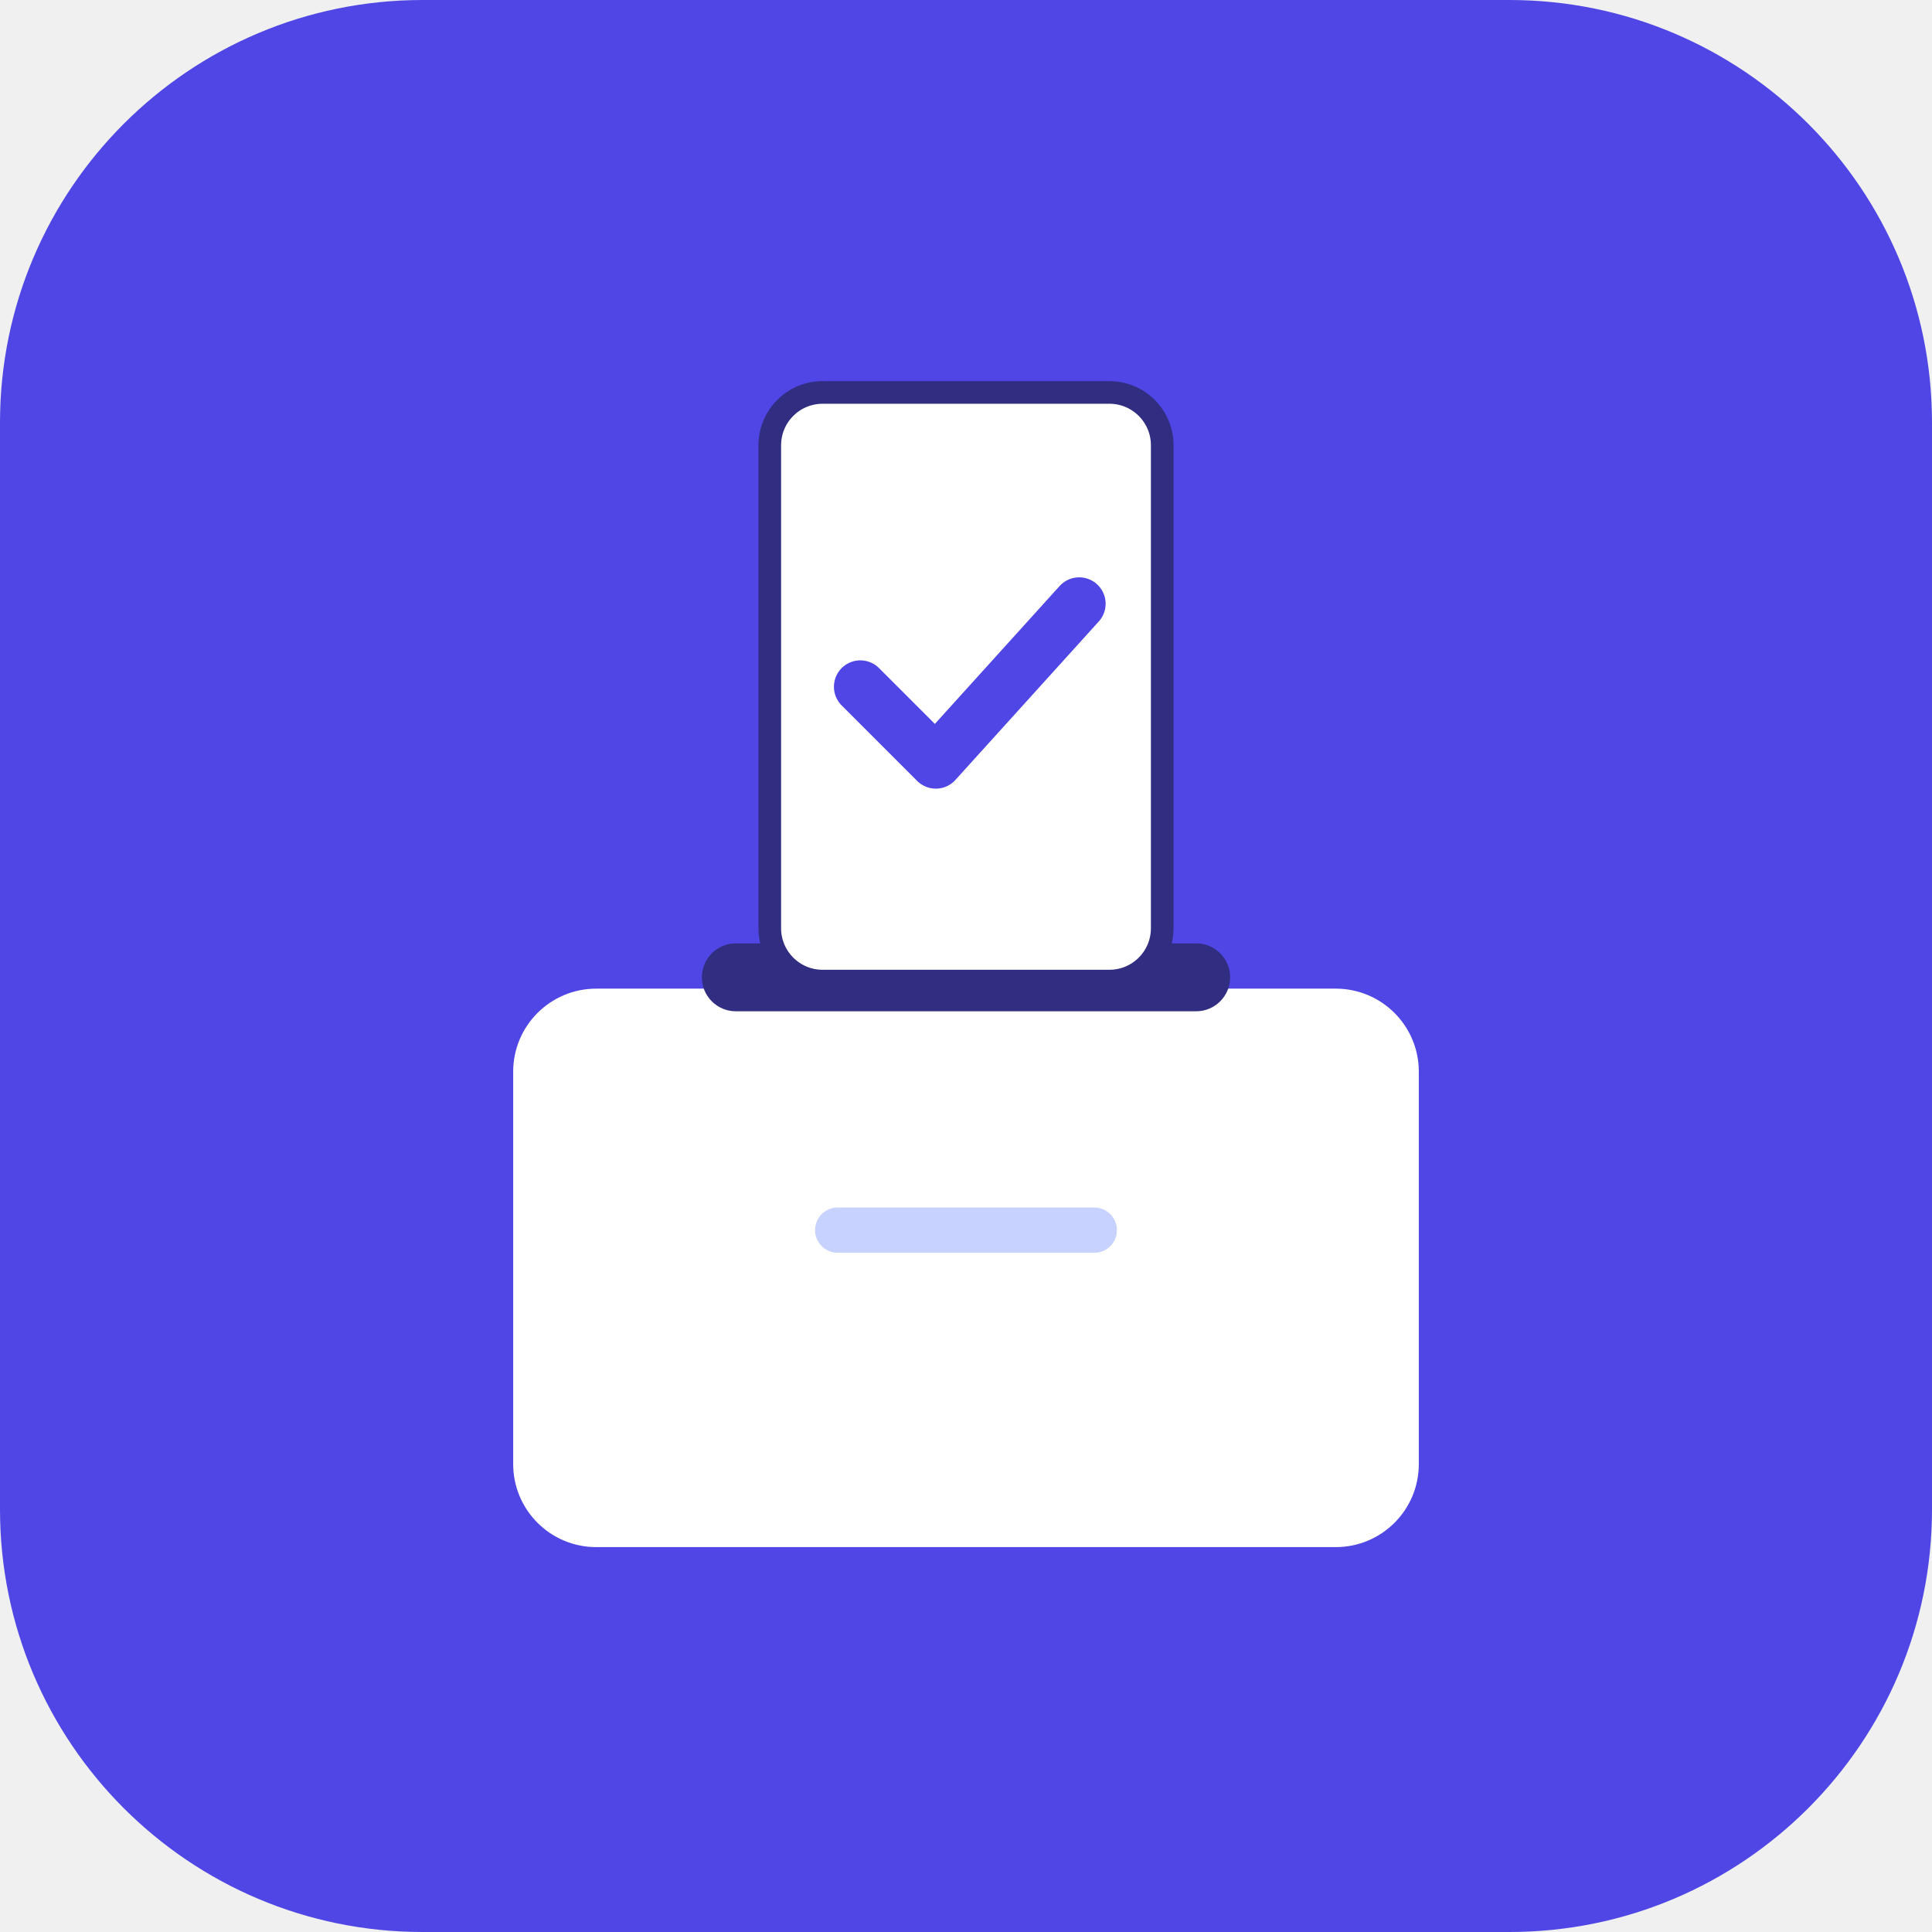
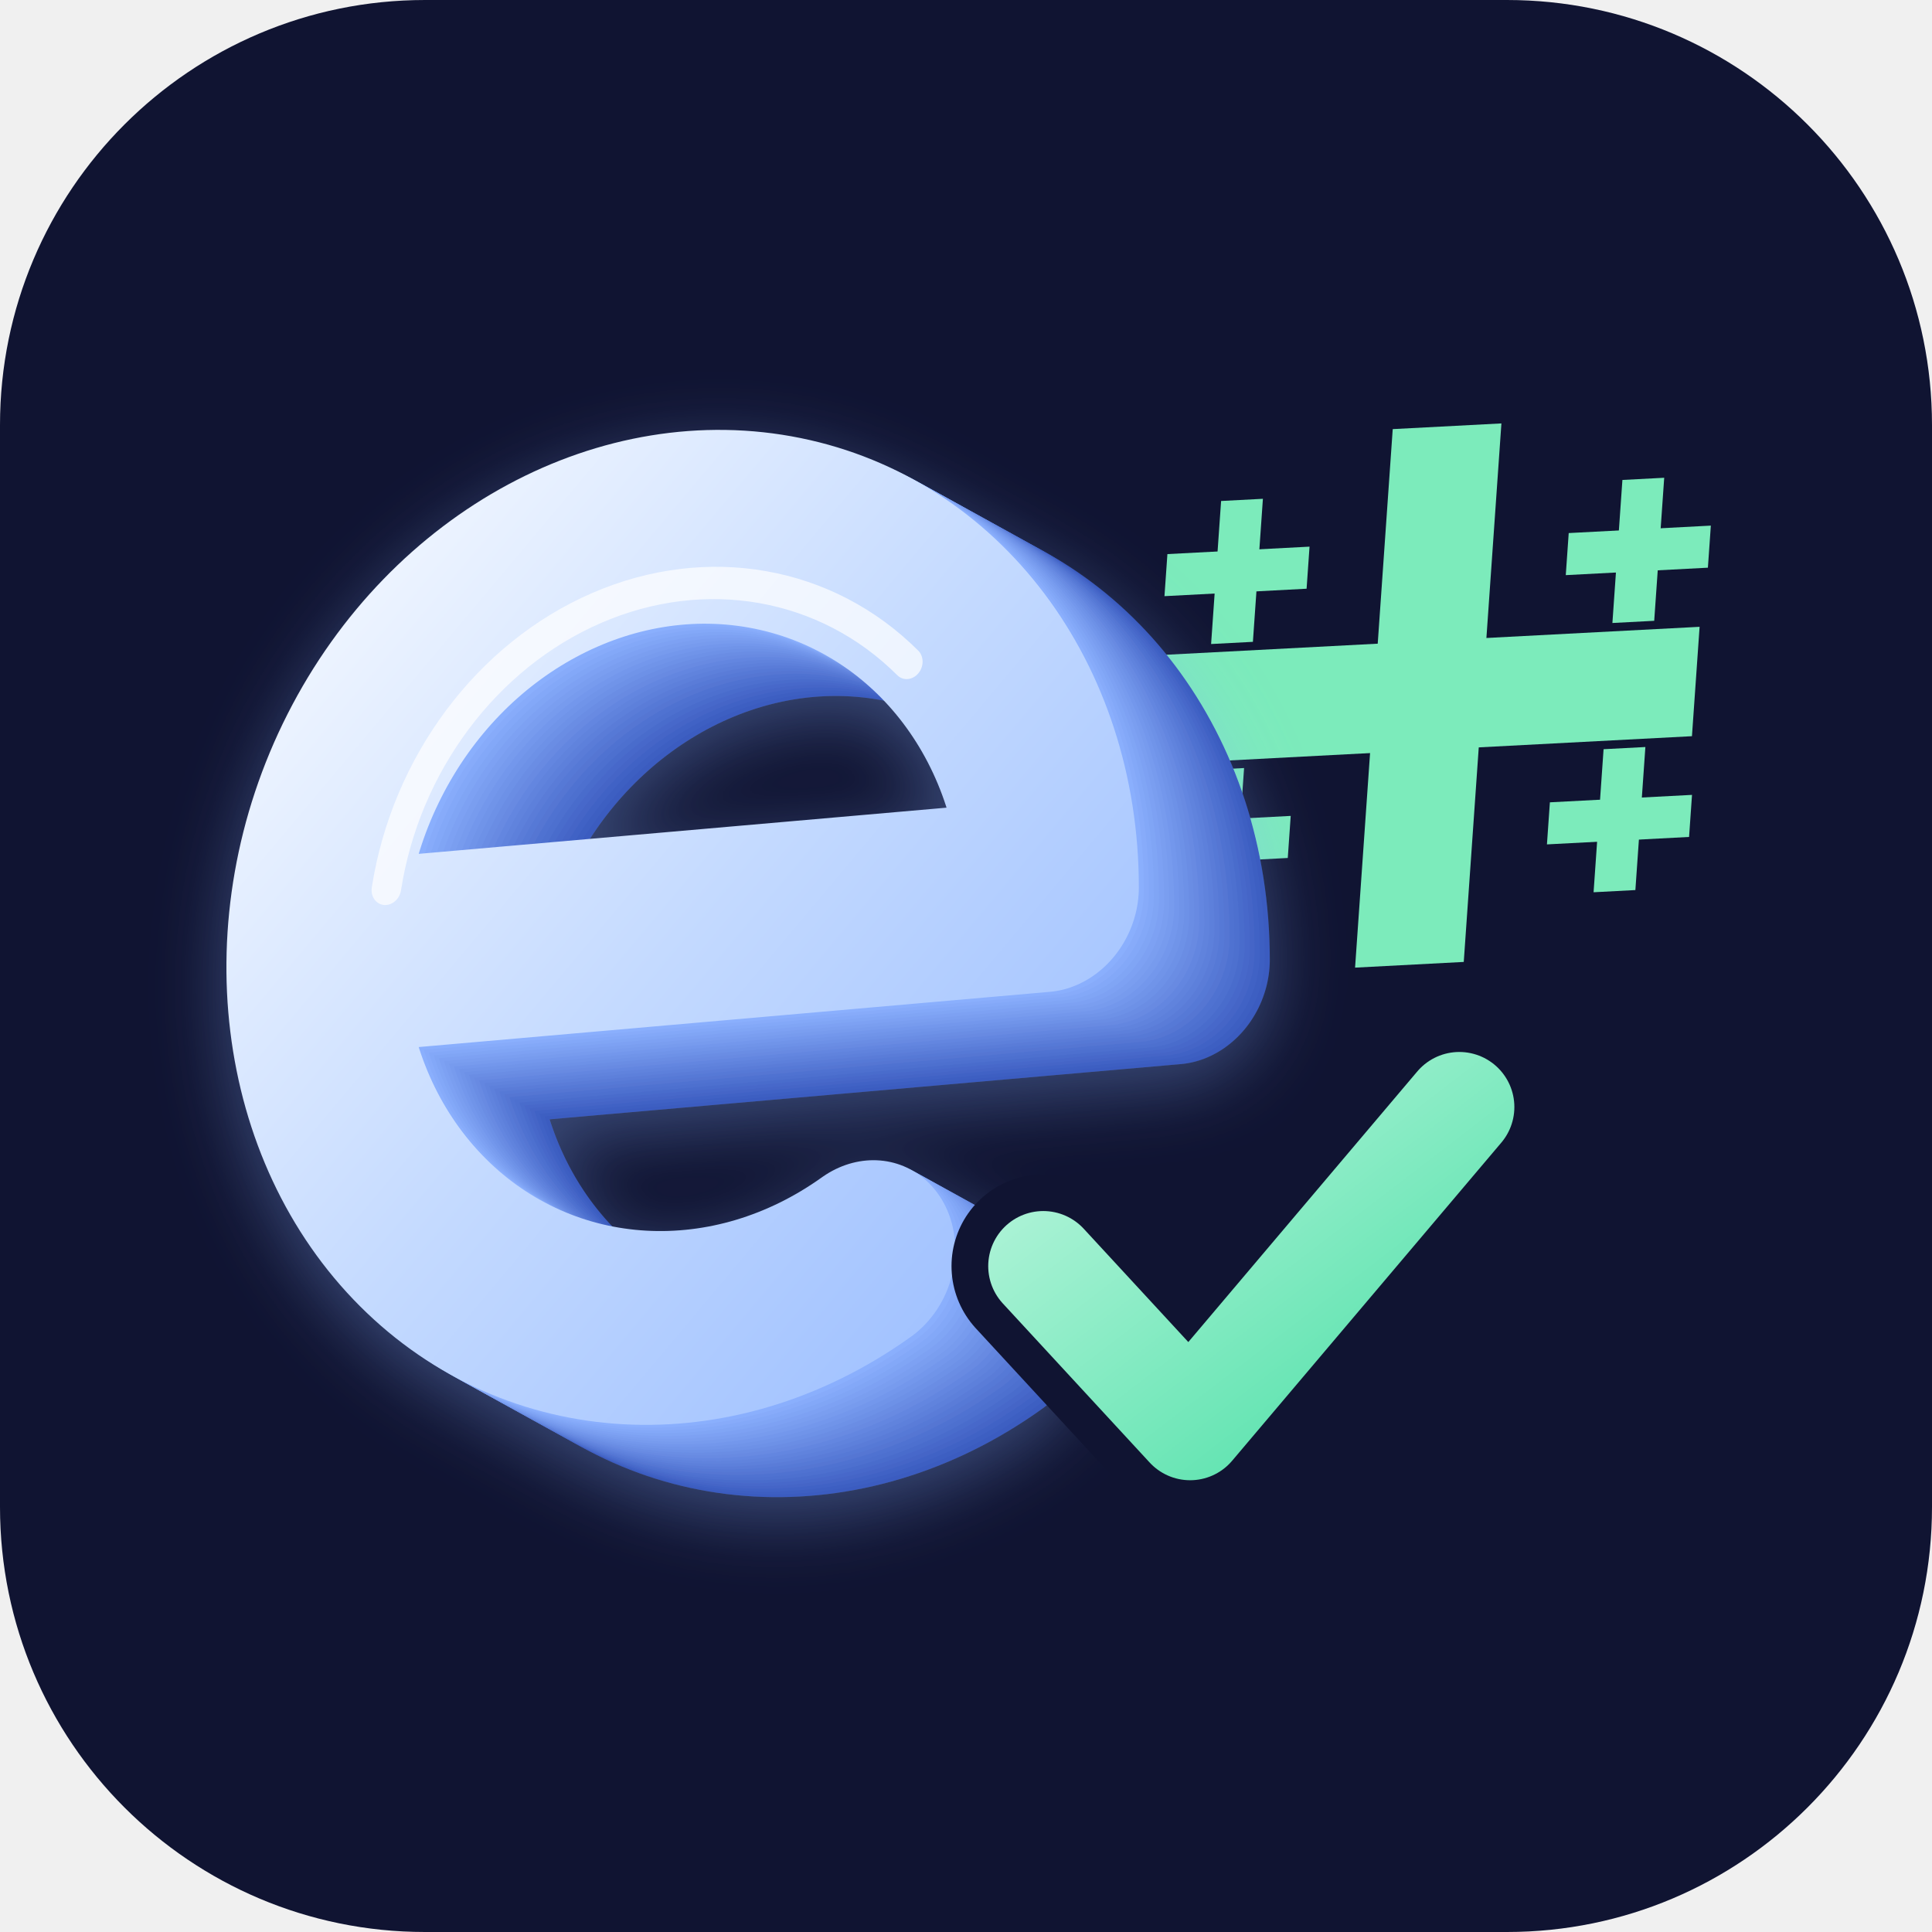
- <svg xmlns="http://www.w3.org/2000/svg" viewBox="0 0 512 512">
-   <rect width="512" height="512" rx="112" fill="#4f46e5" />
-   <rect x="136" y="262" width="240" height="148" rx="22" fill="#ffffff" />
-   <rect x="186" y="250" width="140" height="18" rx="9" fill="#312e81" />
-   <rect x="204" y="104" width="104" height="156" rx="14" fill="#ffffff" stroke="#312e81" stroke-width="6" />
-   <path d="M228 182 l20 20 l38 -42" fill="none" stroke="#4f46e5" stroke-width="14" stroke-linecap="round" stroke-linejoin="round" />
-   <rect x="216" y="320" width="80" height="12" rx="6" fill="#c7d2fe" />
+ <svg xmlns="http://www.w3.org/2000/svg" viewBox="6 6 300 300" width="512" height="512" role="img" aria-label="e-მმართველობა">
+   <defs>
+     <linearGradient id="face" x1="0" y1="0" x2="1" y2="1">
+       <stop offset="0" stop-color="#F2F7FF" />
+       <stop offset="0.5" stop-color="#C4DAFF" />
+       <stop offset="1" stop-color="#9DBFFF" />
+     </linearGradient>
+     <linearGradient id="mint" x1="0" y1="0" x2="1" y2="1">
+       <stop offset="0" stop-color="#B8F5DC" />
+       <stop offset="1" stop-color="#4FE0A8" />
+     </linearGradient>
+     <linearGradient id="shade" x1="0" y1="0" x2="1" y2="0">
+       <stop offset="0" stop-color="#000" stop-opacity="0" />
+       <stop offset="0.3" stop-color="#000" stop-opacity="0.16" />
+       <stop offset="0.5" stop-color="#000" stop-opacity="0" />
+       <stop offset="0.8" stop-color="#000" stop-opacity="0.16" />
+       <stop offset="1" stop-color="#000" stop-opacity="0.05" />
+     </linearGradient>
+     <clipPath id="crossclip">
+       <g>
+         <rect x="41.5" y="0.0" width="13" height="64" />
+         <rect x="16.0" y="25.5" width="64" height="13" />
+         <rect x="21.5" y="7.5" width="5" height="17" />
+         <rect x="15.5" y="13.5" width="17" height="5" />
+         <rect x="69.5" y="7.5" width="5" height="17" />
+         <rect x="63.5" y="13.5" width="17" height="5" />
+         <rect x="21.5" y="39.5" width="5" height="17" />
+         <rect x="15.5" y="45.5" width="17" height="5" />
+         <rect x="69.5" y="39.5" width="5" height="17" />
+         <rect x="63.5" y="45.5" width="17" height="5" />
+       </g>
+     </clipPath>
+     <filter id="glow" x="-100%" y="-100%" width="300%" height="300%">
+       <feDropShadow dx="0" dy="3" stdDeviation="6" flood-color="#8DB2FF" flood-opacity="0.35" />
+     </filter>
+   </defs>
+   <rect x="6" y="6" width="300" height="300" rx="66" fill="#101432" />
+   <g transform="translate(158 76) scale(1.3) rotate(-3) translate(8 0) skewX(-7)">
+     <g fill="#7CEBBB">
+       <rect x="41.5" y="0.0" width="13" height="64" />
+       <rect x="16.0" y="25.5" width="64" height="13" />
+       <rect x="21.5" y="7.5" width="5" height="17" />
+       <rect x="15.5" y="13.5" width="17" height="5" />
+       <rect x="69.5" y="7.5" width="5" height="17" />
+       <rect x="63.5" y="13.5" width="17" height="5" />
+       <rect x="21.5" y="39.5" width="5" height="17" />
+       <rect x="15.5" y="45.5" width="17" height="5" />
+       <rect x="69.5" y="39.5" width="5" height="17" />
+       <rect x="63.5" y="45.5" width="17" height="5" />
+     </g>
+     <rect x="-4" y="-16" width="104" height="100" fill="url(#shade)" clip-path="url(#crossclip)" />
+   </g>
+   <g transform="translate(112 150) skewY(-5) scale(0.92 1) translate(-112 -150)" filter="url(#glow)">
+     <path d="M50 150 H174 A62 62 0 1 0 143 203.7" transform="translate(22.10 13.00)" fill="none" stroke="rgb(58, 91, 192)" stroke-width="30" stroke-linecap="round" stroke-linejoin="round" />
+     <path d="M50 150 H174 A62 62 0 1 0 143 203.7" transform="translate(21.25 12.50)" fill="none" stroke="rgb(61, 94, 194)" stroke-width="30" stroke-linecap="round" stroke-linejoin="round" />
+     <path d="M50 150 H174 A62 62 0 1 0 143 203.7" transform="translate(20.40 12.00)" fill="none" stroke="rgb(64, 98, 197)" stroke-width="30" stroke-linecap="round" stroke-linejoin="round" />
+     <path d="M50 150 H174 A62 62 0 1 0 143 203.7" transform="translate(19.55 11.50)" fill="none" stroke="rgb(68, 101, 199)" stroke-width="30" stroke-linecap="round" stroke-linejoin="round" />
+     <path d="M50 150 H174 A62 62 0 1 0 143 203.7" transform="translate(18.70 11.00)" fill="none" stroke="rgb(71, 104, 202)" stroke-width="30" stroke-linecap="round" stroke-linejoin="round" />
+     <path d="M50 150 H174 A62 62 0 1 0 143 203.7" transform="translate(17.85 10.50)" fill="none" stroke="rgb(74, 108, 204)" stroke-width="30" stroke-linecap="round" stroke-linejoin="round" />
+     <path d="M50 150 H174 A62 62 0 1 0 143 203.7" transform="translate(17.00 10.00)" fill="none" stroke="rgb(77, 111, 207)" stroke-width="30" stroke-linecap="round" stroke-linejoin="round" />
+     <path d="M50 150 H174 A62 62 0 1 0 143 203.7" transform="translate(16.15 9.50)" fill="none" stroke="rgb(80, 114, 209)" stroke-width="30" stroke-linecap="round" stroke-linejoin="round" />
+     <path d="M50 150 H174 A62 62 0 1 0 143 203.7" transform="translate(15.30 9.00)" fill="none" stroke="rgb(84, 118, 211)" stroke-width="30" stroke-linecap="round" stroke-linejoin="round" />
+     <path d="M50 150 H174 A62 62 0 1 0 143 203.7" transform="translate(14.45 8.50)" fill="none" stroke="rgb(87, 121, 214)" stroke-width="30" stroke-linecap="round" stroke-linejoin="round" />
+     <path d="M50 150 H174 A62 62 0 1 0 143 203.7" transform="translate(13.60 8.00)" fill="none" stroke="rgb(90, 124, 216)" stroke-width="30" stroke-linecap="round" stroke-linejoin="round" />
+     <path d="M50 150 H174 A62 62 0 1 0 143 203.7" transform="translate(12.75 7.50)" fill="none" stroke="rgb(93, 128, 219)" stroke-width="30" stroke-linecap="round" stroke-linejoin="round" />
+     <path d="M50 150 H174 A62 62 0 1 0 143 203.7" transform="translate(11.90 7.00)" fill="none" stroke="rgb(96, 131, 221)" stroke-width="30" stroke-linecap="round" stroke-linejoin="round" />
+     <path d="M50 150 H174 A62 62 0 1 0 143 203.7" transform="translate(11.05 6.50)" fill="none" stroke="rgb(100, 134, 224)" stroke-width="30" stroke-linecap="round" stroke-linejoin="round" />
+     <path d="M50 150 H174 A62 62 0 1 0 143 203.7" transform="translate(10.20 6.00)" fill="none" stroke="rgb(103, 138, 226)" stroke-width="30" stroke-linecap="round" stroke-linejoin="round" />
+     <path d="M50 150 H174 A62 62 0 1 0 143 203.7" transform="translate(9.35 5.50)" fill="none" stroke="rgb(106, 141, 228)" stroke-width="30" stroke-linecap="round" stroke-linejoin="round" />
+     <path d="M50 150 H174 A62 62 0 1 0 143 203.7" transform="translate(8.50 5.00)" fill="none" stroke="rgb(109, 145, 231)" stroke-width="30" stroke-linecap="round" stroke-linejoin="round" />
+     <path d="M50 150 H174 A62 62 0 1 0 143 203.7" transform="translate(7.65 4.50)" fill="none" stroke="rgb(112, 148, 233)" stroke-width="30" stroke-linecap="round" stroke-linejoin="round" />
+     <path d="M50 150 H174 A62 62 0 1 0 143 203.7" transform="translate(6.80 4.00)" fill="none" stroke="rgb(115, 151, 236)" stroke-width="30" stroke-linecap="round" stroke-linejoin="round" />
+     <path d="M50 150 H174 A62 62 0 1 0 143 203.7" transform="translate(5.95 3.50)" fill="none" stroke="rgb(119, 155, 238)" stroke-width="30" stroke-linecap="round" stroke-linejoin="round" />
+     <path d="M50 150 H174 A62 62 0 1 0 143 203.7" transform="translate(5.10 3.00)" fill="none" stroke="rgb(122, 158, 240)" stroke-width="30" stroke-linecap="round" stroke-linejoin="round" />
+     <path d="M50 150 H174 A62 62 0 1 0 143 203.7" transform="translate(4.25 2.50)" fill="none" stroke="rgb(125, 161, 243)" stroke-width="30" stroke-linecap="round" stroke-linejoin="round" />
+     <path d="M50 150 H174 A62 62 0 1 0 143 203.7" transform="translate(3.40 2.00)" fill="none" stroke="rgb(128, 165, 245)" stroke-width="30" stroke-linecap="round" stroke-linejoin="round" />
+     <path d="M50 150 H174 A62 62 0 1 0 143 203.7" transform="translate(2.55 1.50)" fill="none" stroke="rgb(131, 168, 248)" stroke-width="30" stroke-linecap="round" stroke-linejoin="round" />
+     <path d="M50 150 H174 A62 62 0 1 0 143 203.7" transform="translate(1.70 1.00)" fill="none" stroke="rgb(135, 171, 250)" stroke-width="30" stroke-linecap="round" stroke-linejoin="round" />
+     <path d="M50 150 H174 A62 62 0 1 0 143 203.7" transform="translate(0.85 0.50)" fill="none" stroke="rgb(138, 175, 253)" stroke-width="30" stroke-linecap="round" stroke-linejoin="round" />
+     <path d="M50 150 H174 A62 62 0 1 0 143 203.7" fill="none" stroke="url(#face)" stroke-width="30" stroke-linecap="round" stroke-linejoin="round" />
+     <path d="M62 140 A52 52 0 0 1 150 112" fill="none" stroke="#FFFFFF" stroke-opacity="0.7" stroke-width="5" stroke-linecap="round" />
+   </g>
+   <g transform="translate(168 176) scale(1.9)">
+     <path d="M0 14 L12 27 L34 1" fill="none" stroke="#101432" stroke-width="15" stroke-linecap="round" stroke-linejoin="round" />
+     <path d="M0 14 L12 27 L34 1" fill="none" stroke="url(#mint)" stroke-width="9" stroke-linecap="round" stroke-linejoin="round" />
+   </g>
</svg>
